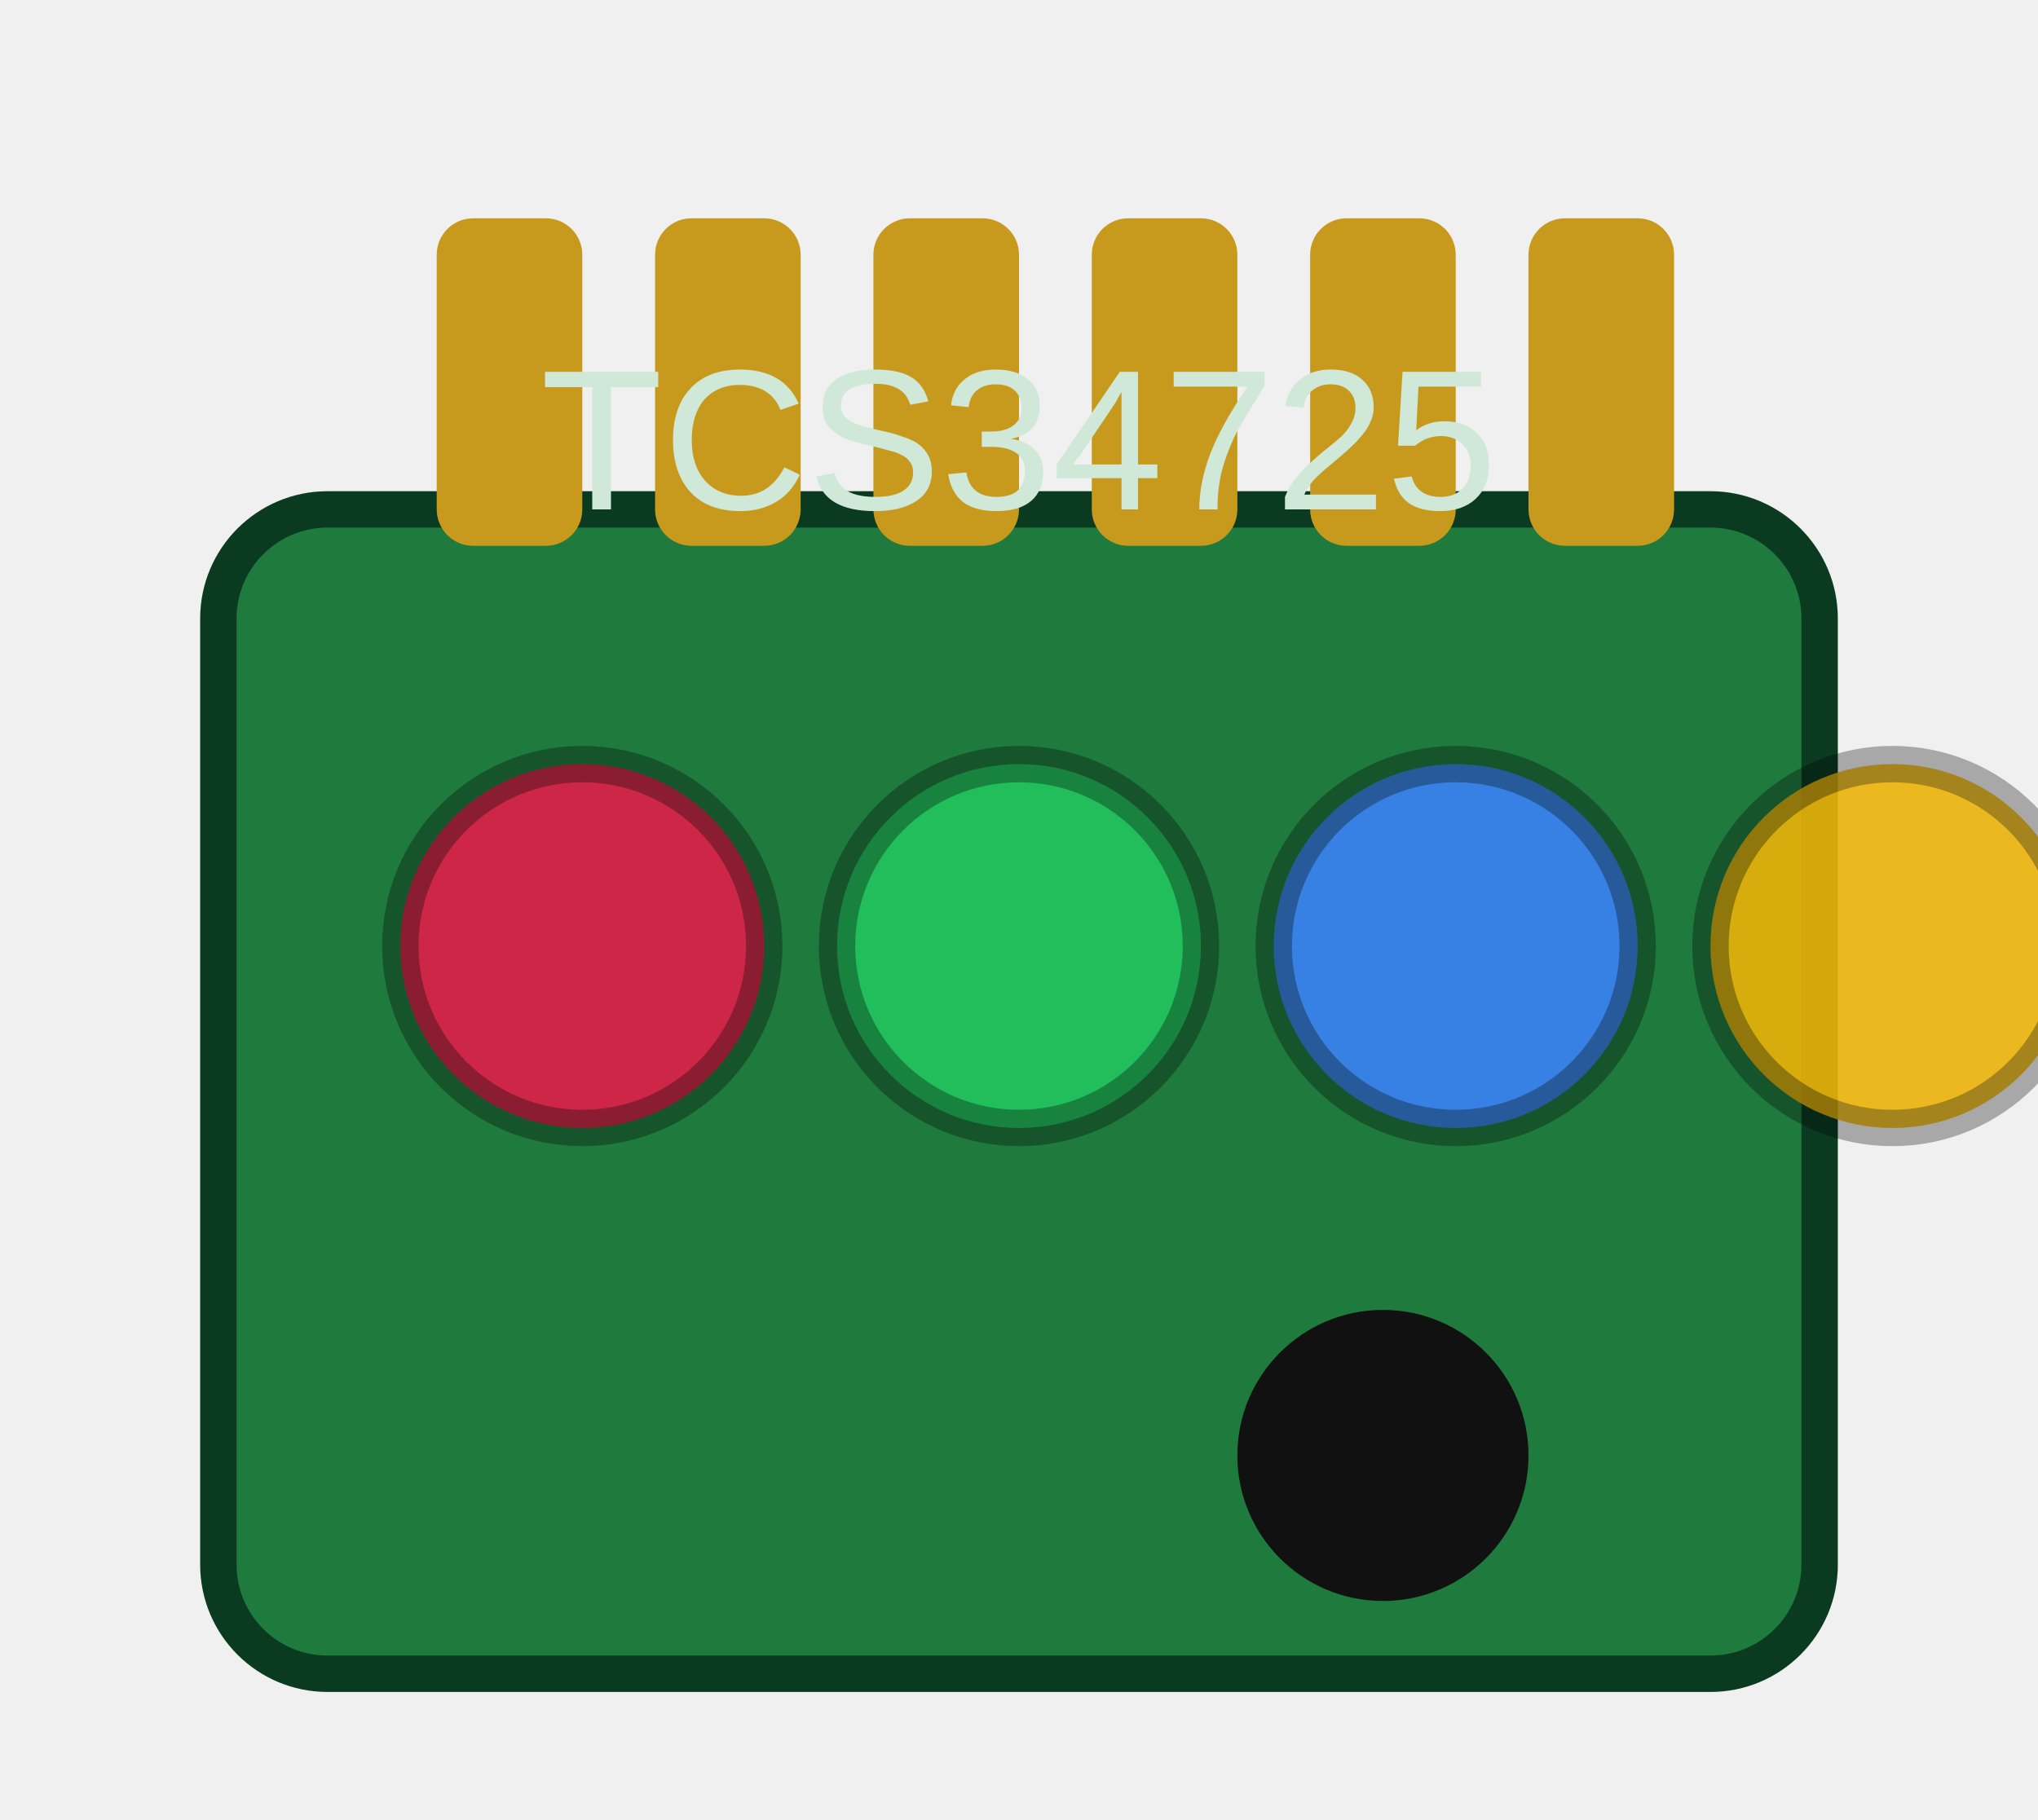
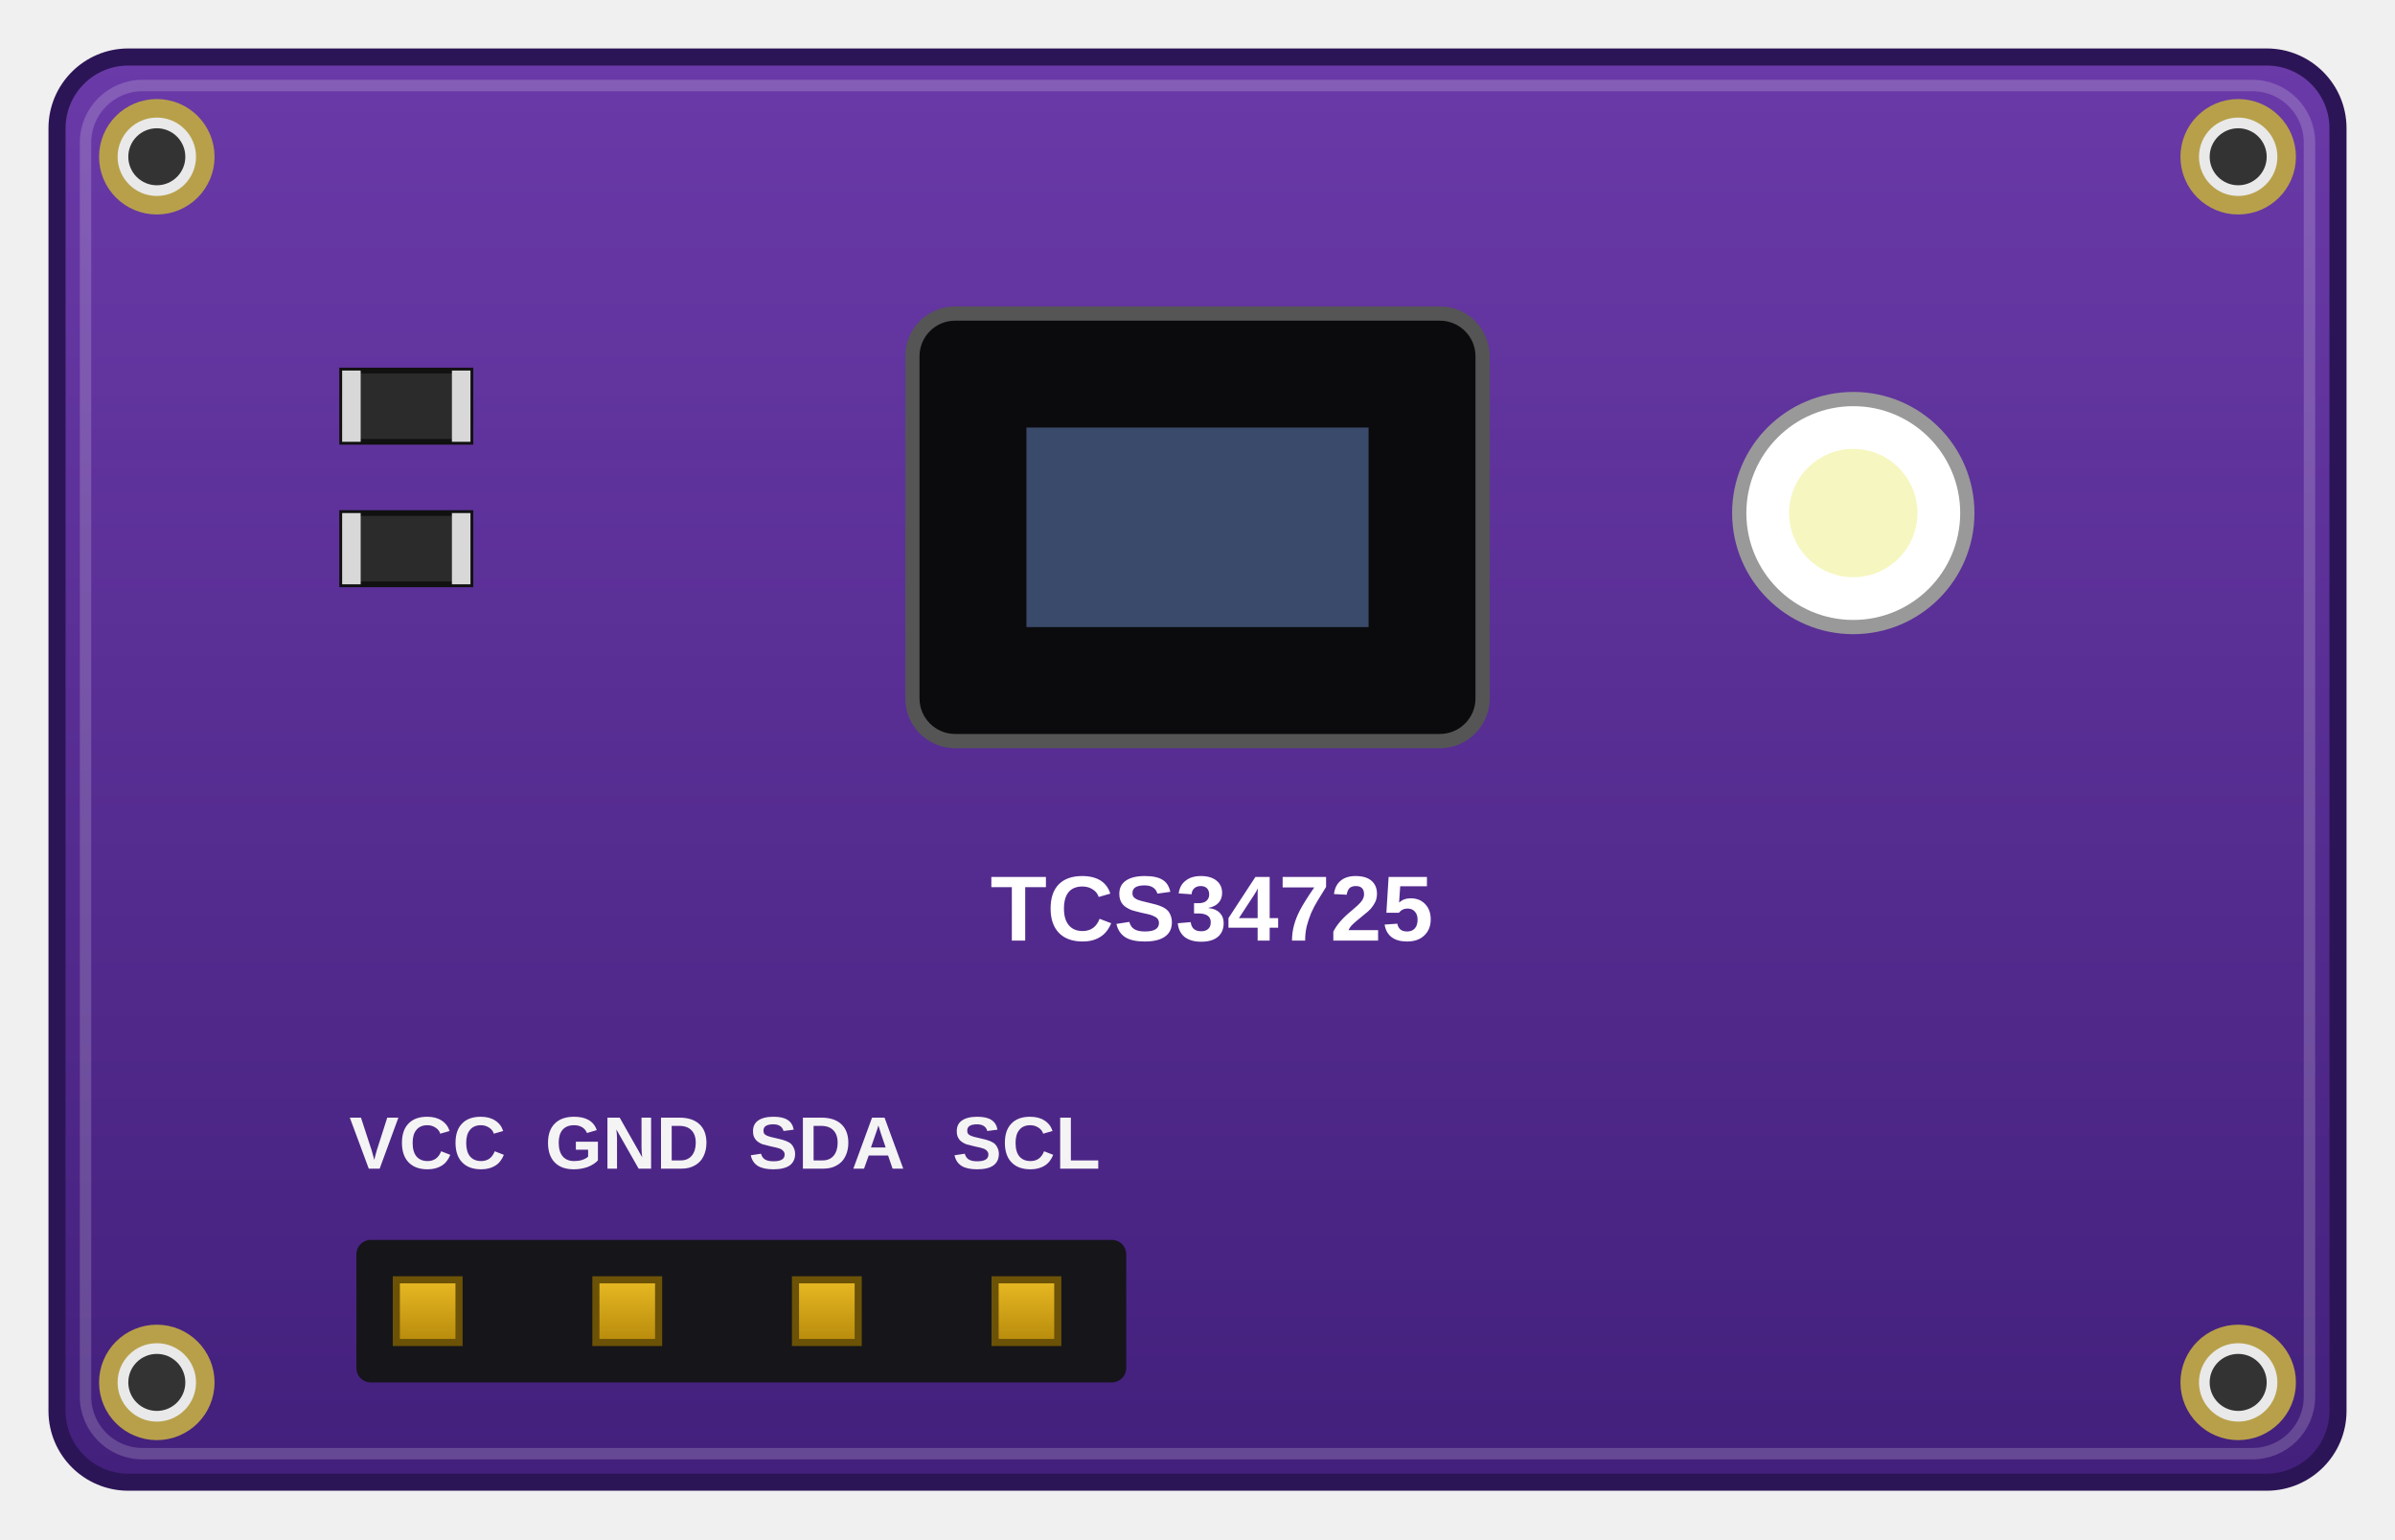
- <svg xmlns="http://www.w3.org/2000/svg" viewBox="0 0 56 50" width="56" height="50">
-   <rect x="6" y="14" width="44" height="32" rx="3" fill="#1f7a3d" stroke="#0a3a20" />
-   <circle cx="16" cy="26" r="5" fill="#e11d48" opacity="0.9" stroke="#00000055" />
-   <circle cx="28" cy="26" r="5" fill="#22c55e" opacity="0.9" stroke="#00000055" />
-   <circle cx="40" cy="26" r="5" fill="#3b82f6" opacity="0.9" stroke="#00000055" />
-   <circle cx="52" cy="26" r="5" fill="#eab308" opacity="0.9" stroke="#00000055" />
-   <circle cx="38" cy="40" r="4" fill="#111" />
-   <g fill="#c79a1e">
-     <rect x="12" y="6" width="4" height="9" rx="1" />
-     <rect x="18" y="6" width="4" height="9" rx="1" />
-     <rect x="24" y="6" width="4" height="9" rx="1" />
-     <rect x="30" y="6" width="4" height="9" rx="1" />
-     <rect x="36" y="6" width="4" height="9" rx="1" />
-     <rect x="42" y="6" width="4" height="9" rx="1" />
-   </g>
-   <text x="28" y="14" font-size="5.5" fill="#cfe8d8" text-anchor="middle" font-family="Arial">TCS34725</text>
+ <svg xmlns="http://www.w3.org/2000/svg" viewBox="0 0 168 108" width="168" height="108">
+   <defs>
+     <linearGradient id="gB" x1="0" y1="0" x2="0" y2="1">
+       <stop offset="0" stop-color="#2b6fd0" />
+       <stop offset="1" stop-color="#14489c" />
+     </linearGradient>
+     <linearGradient id="gG" x1="0" y1="0" x2="0" y2="1">
+       <stop offset="0" stop-color="#2f9a4f" />
+       <stop offset="1" stop-color="#176b33" />
+     </linearGradient>
+     <linearGradient id="gR" x1="0" y1="0" x2="0" y2="1">
+       <stop offset="0" stop-color="#d63b3b" />
+       <stop offset="1" stop-color="#9c1c1c" />
+     </linearGradient>
+     <linearGradient id="gP" x1="0" y1="0" x2="0" y2="1">
+       <stop offset="0" stop-color="#6a3aa8" />
+       <stop offset="1" stop-color="#43207c" />
+     </linearGradient>
+     <linearGradient id="gK" x1="0" y1="0" x2="0" y2="1">
+       <stop offset="0" stop-color="#3a3a3e" />
+       <stop offset="1" stop-color="#17171a" />
+     </linearGradient>
+     <linearGradient id="gY" x1="0" y1="0" x2="0" y2="1">
+       <stop offset="0" stop-color="#e8b923" />
+       <stop offset="1" stop-color="#b78a0c" />
+     </linearGradient>
+     <linearGradient id="gM" x1="0" y1="0" x2="0" y2="1">
+       <stop offset="0" stop-color="#f2f2f2" />
+       <stop offset="0.5" stop-color="#b9bcc0" />
+       <stop offset="1" stop-color="#8b8e93" />
+     </linearGradient>
+     <linearGradient id="gV" x1="0" y1="0" x2="1" y2="0">
+       <stop offset="0" stop-color="#8d9094" />
+       <stop offset="0.35" stop-color="#f4f4f4" />
+       <stop offset="1" stop-color="#7c7f84" />
+     </linearGradient>
+     <radialGradient id="gGl" cx="0.35" cy="0.3" r="0.8">
+       <stop offset="0" stop-color="#ffffff" stop-opacity=".9" />
+       <stop offset="1" stop-color="#cfe6f5" stop-opacity=".35" />
+     </radialGradient>
+   </defs>
+   <rect x="4" y="4" width="160" height="100" rx="5" fill="url(#gP)" stroke="#2c1556" stroke-width="1.2" />
+   <rect x="6" y="6" width="156" height="96" rx="4" fill="none" stroke="#fff" stroke-opacity=".18" stroke-width=".8" />
+   <circle cx="11" cy="11" r="3.4" fill="#e9e9e9" stroke="#b8a04a" stroke-width="1.3" />
+   <circle cx="11" cy="11" r="2" fill="#333" />
+   <circle cx="157" cy="11" r="3.4" fill="#e9e9e9" stroke="#b8a04a" stroke-width="1.3" />
+   <circle cx="157" cy="11" r="2" fill="#333" />
+   <circle cx="11" cy="97" r="3.4" fill="#e9e9e9" stroke="#b8a04a" stroke-width="1.3" />
+   <circle cx="11" cy="97" r="2" fill="#333" />
+   <circle cx="157" cy="97" r="3.4" fill="#e9e9e9" stroke="#b8a04a" stroke-width="1.3" />
+   <circle cx="157" cy="97" r="2" fill="#333" />
+   <rect x="64" y="22" width="40" height="30" rx="3" fill="#0b0b0e" stroke="#555" />
+   <rect x="72" y="30" width="24" height="14" fill="#3a4a6a" />
+   <circle cx="130" cy="36" r="8" fill="#fff" stroke="#999" />
+   <circle cx="130" cy="36" r="4.5" fill="#f6f6c0" />
+   <text x="85" y="66" font-family="Arial,Helvetica,sans-serif" font-size="6.5" font-weight="bold" fill="#fff" text-anchor="middle">TCS34725</text>
+   <rect x="24" y="26" width="9" height="5" fill="#2b2b2b" stroke="#111" stroke-width=".4" />
+   <rect x="24" y="26" width="1.3" height="5" fill="#d8d8d8" />
+   <rect x="31.7" y="26" width="1.3" height="5" fill="#d8d8d8" />
+   <rect x="24" y="36" width="9" height="5" fill="#2b2b2b" stroke="#111" stroke-width=".4" />
+   <rect x="24" y="36" width="1.3" height="5" fill="#d8d8d8" />
+   <rect x="31.7" y="36" width="1.3" height="5" fill="#d8d8d8" />
+   <rect x="25" y="87" width="54" height="10" fill="#15151a" rx="1" />
+   <rect x="27.8" y="89.8" width="4.4" height="4.4" fill="url(#gY)" stroke="#6b5206" stroke-width=".5" />
+   <text x="30" y="82" font-family="Arial,Helvetica,sans-serif" font-size="5.2" font-weight="bold" fill="#f4f4f4" text-anchor="middle">VCC</text>
+   <rect x="41.8" y="89.8" width="4.4" height="4.4" fill="url(#gY)" stroke="#6b5206" stroke-width=".5" />
+   <text x="44" y="82" font-family="Arial,Helvetica,sans-serif" font-size="5.2" font-weight="bold" fill="#f4f4f4" text-anchor="middle">GND</text>
+   <rect x="55.8" y="89.8" width="4.4" height="4.4" fill="url(#gY)" stroke="#6b5206" stroke-width=".5" />
+   <text x="58" y="82" font-family="Arial,Helvetica,sans-serif" font-size="5.2" font-weight="bold" fill="#f4f4f4" text-anchor="middle">SDA</text>
+   <rect x="69.8" y="89.8" width="4.4" height="4.4" fill="url(#gY)" stroke="#6b5206" stroke-width=".5" />
+   <text x="72" y="82" font-family="Arial,Helvetica,sans-serif" font-size="5.2" font-weight="bold" fill="#f4f4f4" text-anchor="middle">SCL</text>
</svg>
